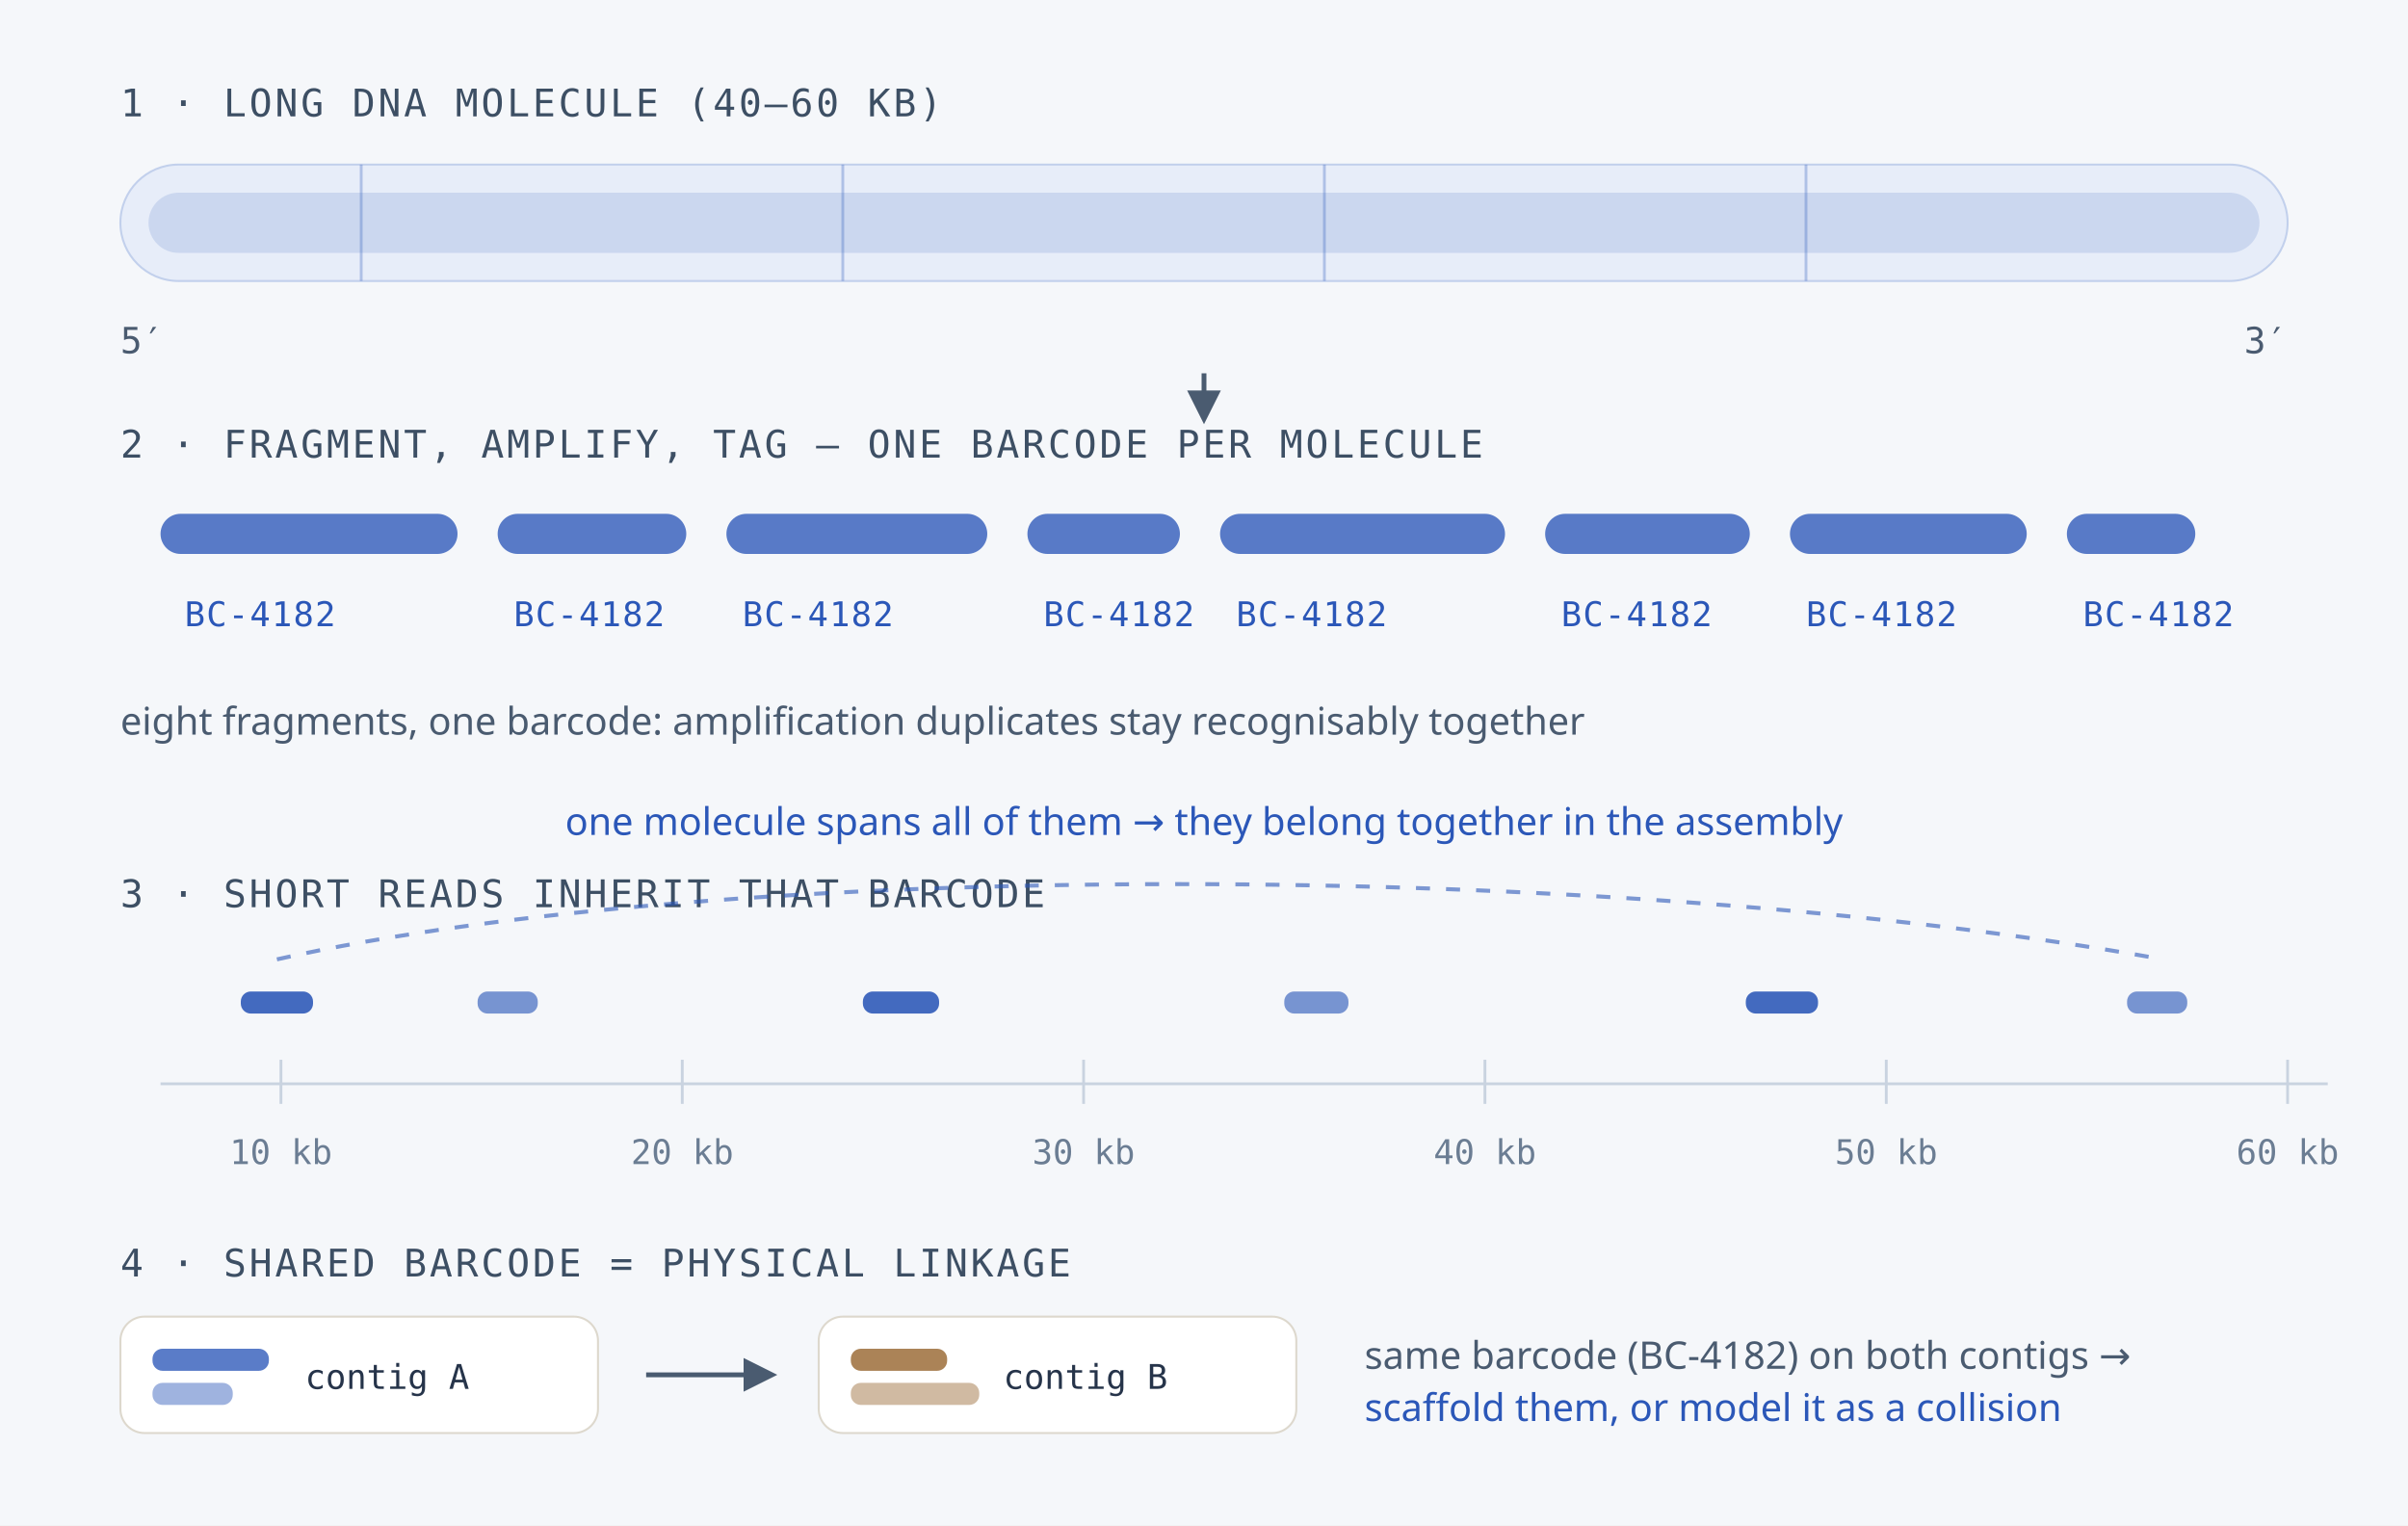
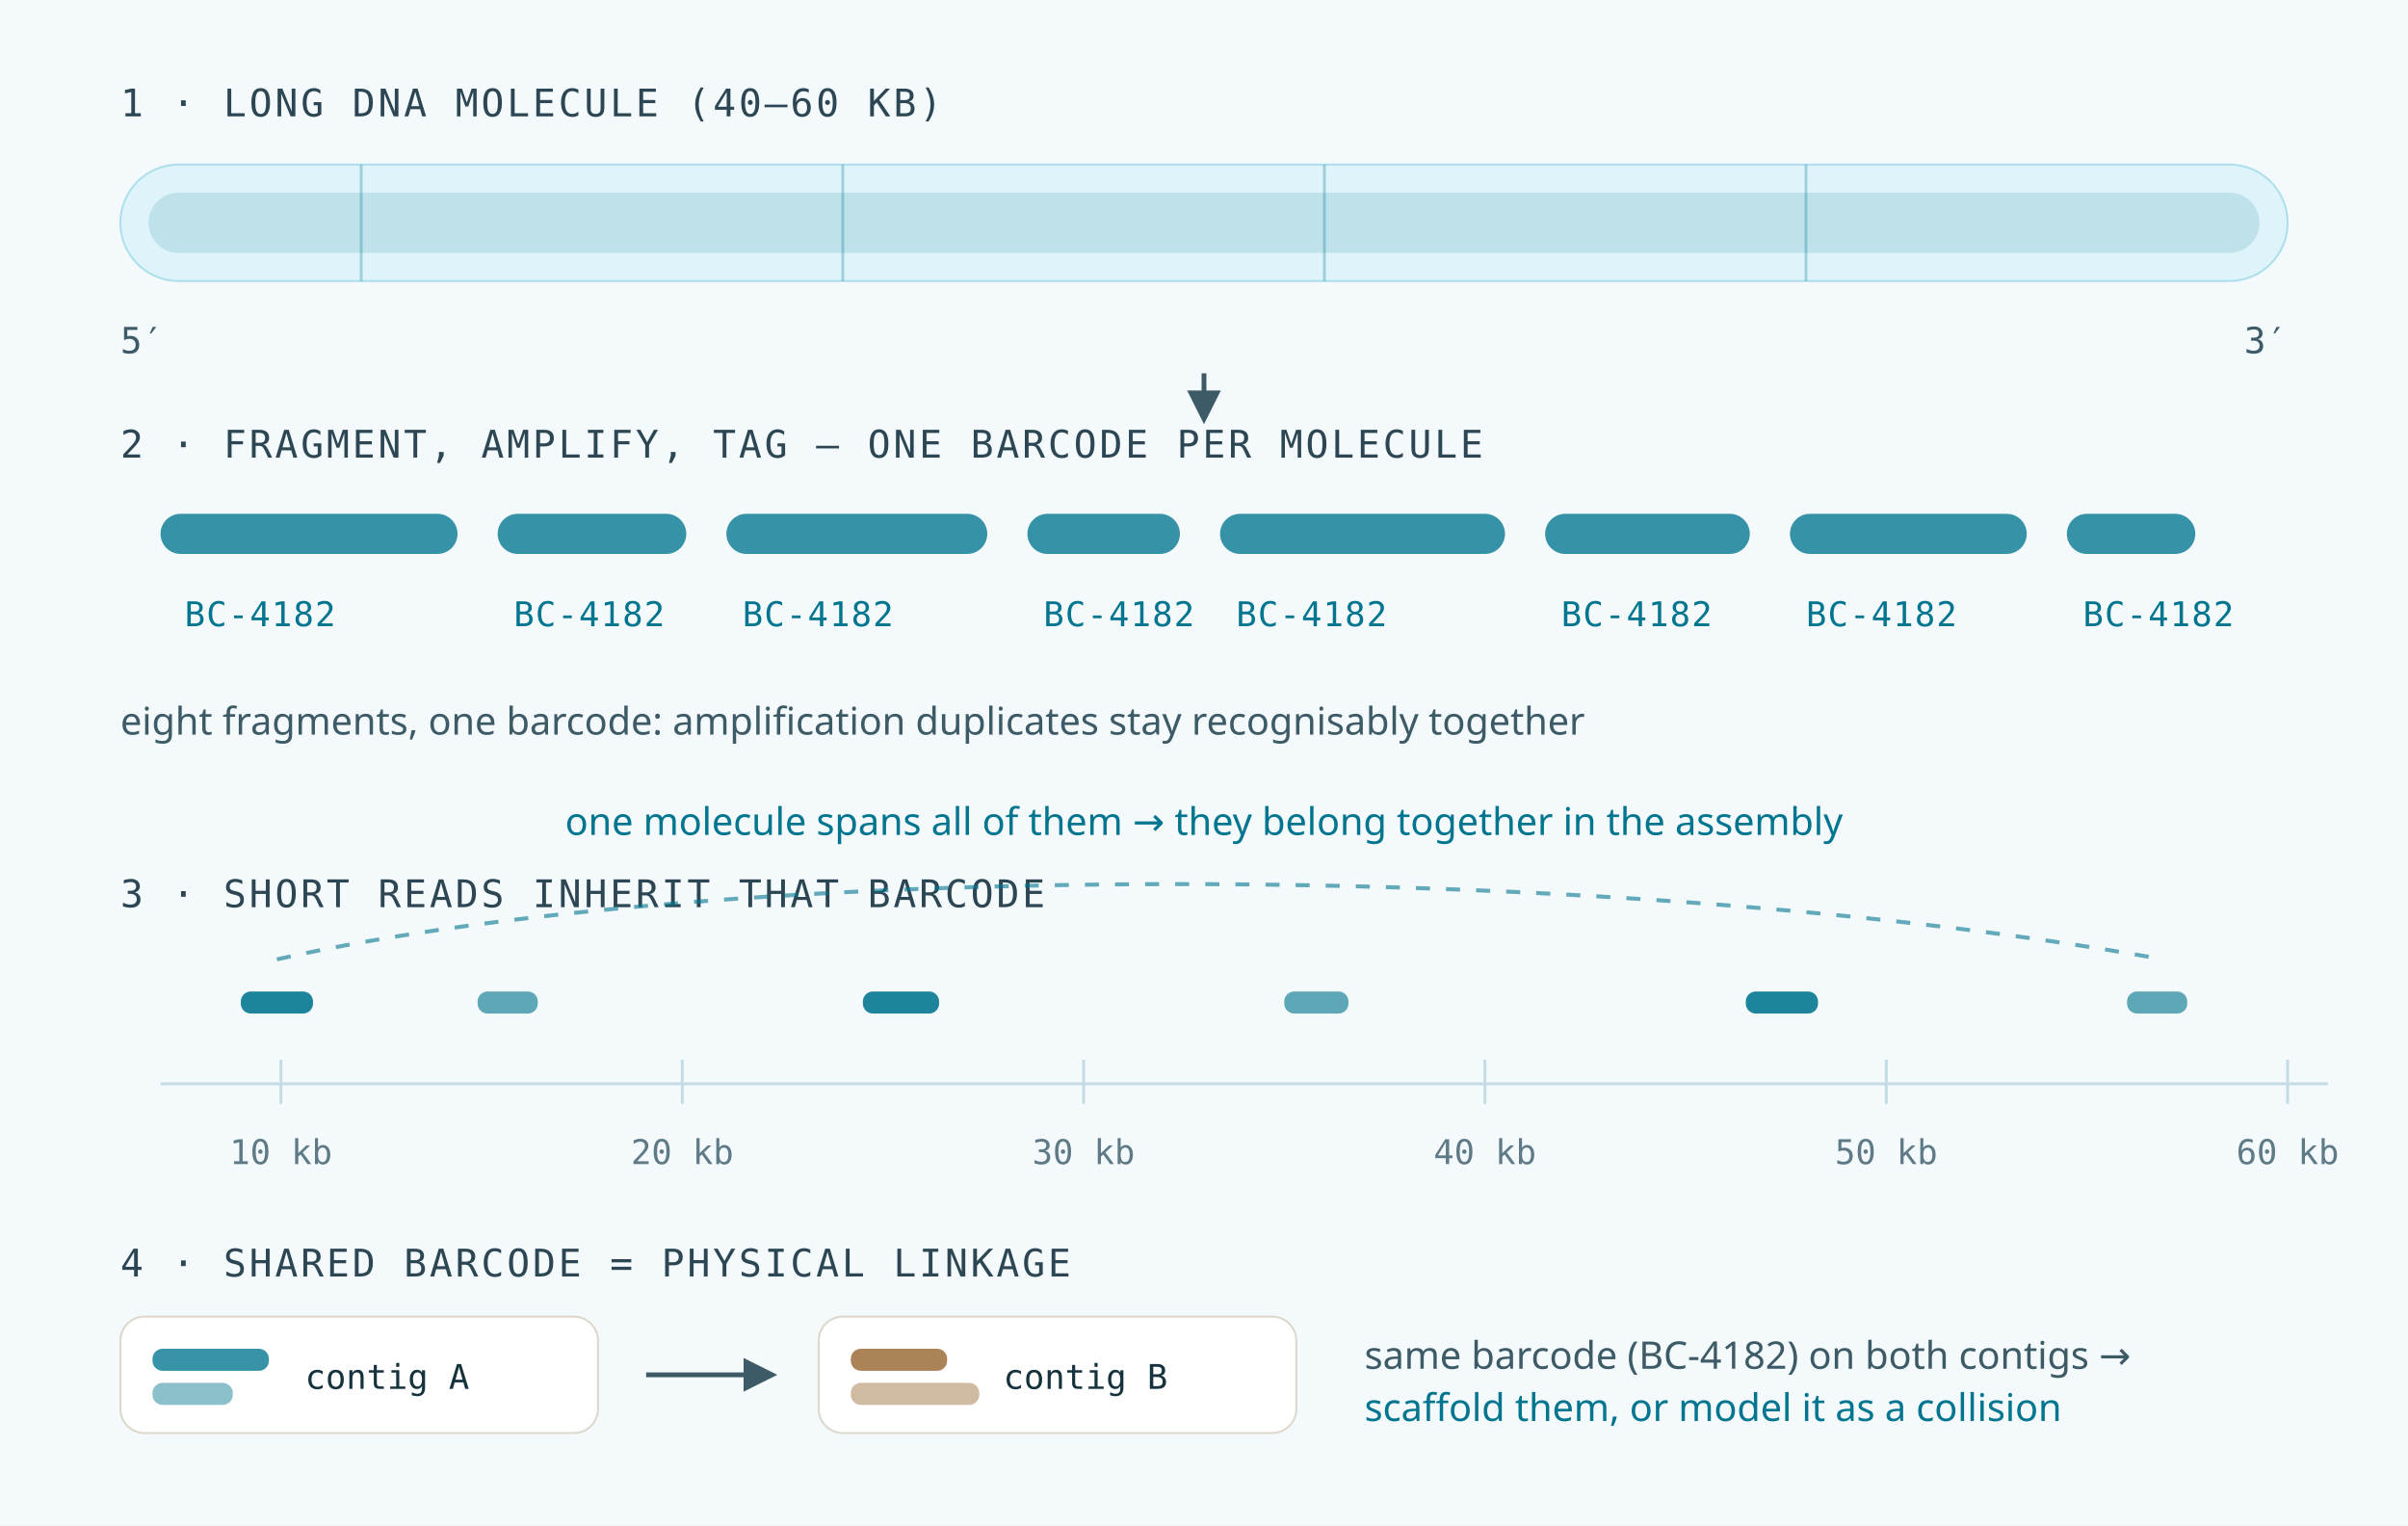
<svg xmlns="http://www.w3.org/2000/svg" viewBox="0 0 1200 760" width="1200" height="760" role="img" aria-label="A long molecule is fragmented and amplified; its short reads inherit one barcode, so barcode sharing is evidence of physical linkage along a molecule whose length is known.">
  <defs>
    <marker id="arrow" viewBox="0 0 10 10" refX="8" refY="5" markerWidth="7" markerHeight="7" orient="auto-start-reverse">
-       <path d="M0 0L10 5L0 10z" fill="#4a5b70" />
+       <path d="M0 0L10 5L0 10z" fill="#3d5b66" />
    </marker>
  </defs>
-   <rect width="1200" height="760" fill="#f5f7fa" />
-   <g font-family="ui-monospace, 'JetBrains Mono', Menlo, monospace" font-size="19" fill="#3d4f64" letter-spacing="1.4">
+   <rect width="1200" height="760" fill="#f4f9fb" />
+   <g font-family="ui-monospace, 'JetBrains Mono', Menlo, monospace" font-size="19" fill="#2c4753" letter-spacing="1.4">
    <text x="60" y="58">1 · LONG DNA MOLECULE (40–60 KB)</text>
    <text x="60" y="228">2 · FRAGMENT, AMPLIFY, TAG — ONE BARCODE PER MOLECULE</text>
    <text x="60" y="452">3 · SHORT READS INHERIT THAT BARCODE</text>
    <text x="60" y="636">4 · SHARED BARCODE = PHYSICAL LINKAGE</text>
  </g>
  <g>
-     <rect x="60" y="82" width="1080" height="58" rx="29" fill="#e7edf9" stroke="#c2d0ec" />
-     <rect x="74" y="96" width="1052" height="30" rx="15" fill="#2b57b8" opacity="0.15" />
-     <g stroke="#2b57b8" stroke-opacity="0.3" stroke-width="1.4">
+     <rect x="60" y="82" width="1080" height="58" rx="29" fill="#dff4fa" stroke="#aedfec" />
+     <rect x="74" y="96" width="1052" height="30" rx="15" fill="#00758f" opacity="0.15" />
+     <g stroke="#00758f" stroke-opacity="0.3" stroke-width="1.4">
      <path d="M180 82v58M420 82v58M660 82v58M900 82v58" />
    </g>
-     <text x="60" y="176" font-family="ui-monospace, Menlo, monospace" font-size="18" fill="#4a5b70">5′</text>
-     <text x="1140" y="176" text-anchor="end" font-family="ui-monospace, Menlo, monospace" font-size="18" fill="#4a5b70">3′</text>
-     <path d="M600 186v22" stroke="#4a5b70" stroke-width="2.4" marker-end="url(#arrow)" />
+     <text x="60" y="176" font-family="ui-monospace, Menlo, monospace" font-size="18" fill="#3d5b66">5′</text>
+     <text x="1140" y="176" text-anchor="end" font-family="ui-monospace, Menlo, monospace" font-size="18" fill="#3d5b66">3′</text>
+     <path d="M600 186v22" stroke="#3d5b66" stroke-width="2.4" marker-end="url(#arrow)" />
  </g>
  <g>
    <g>
-       <rect x="80" y="256" width="148" height="20" rx="10" fill="#2b57b8" opacity="0.78" />
-       <rect x="248" y="256" width="94" height="20" rx="10" fill="#2b57b8" opacity="0.78" />
-       <rect x="362" y="256" width="130" height="20" rx="10" fill="#2b57b8" opacity="0.78" />
-       <rect x="512" y="256" width="76" height="20" rx="10" fill="#2b57b8" opacity="0.78" />
-       <rect x="608" y="256" width="142" height="20" rx="10" fill="#2b57b8" opacity="0.78" />
-       <rect x="770" y="256" width="102" height="20" rx="10" fill="#2b57b8" opacity="0.78" />
-       <rect x="892" y="256" width="118" height="20" rx="10" fill="#2b57b8" opacity="0.78" />
-       <rect x="1030" y="256" width="64" height="20" rx="10" fill="#2b57b8" opacity="0.78" />
+       <rect x="80" y="256" width="148" height="20" rx="10" fill="#00758f" opacity="0.78" />
+       <rect x="248" y="256" width="94" height="20" rx="10" fill="#00758f" opacity="0.78" />
+       <rect x="362" y="256" width="130" height="20" rx="10" fill="#00758f" opacity="0.78" />
+       <rect x="512" y="256" width="76" height="20" rx="10" fill="#00758f" opacity="0.78" />
+       <rect x="608" y="256" width="142" height="20" rx="10" fill="#00758f" opacity="0.78" />
+       <rect x="770" y="256" width="102" height="20" rx="10" fill="#00758f" opacity="0.78" />
+       <rect x="892" y="256" width="118" height="20" rx="10" fill="#00758f" opacity="0.78" />
+       <rect x="1030" y="256" width="64" height="20" rx="10" fill="#00758f" opacity="0.78" />
    </g>
-     <g font-family="ui-monospace, Menlo, monospace" font-size="17" fill="#2b57b8" letter-spacing="0.6">
+     <g font-family="ui-monospace, Menlo, monospace" font-size="17" fill="#00758f" letter-spacing="0.6">
      <text x="92" y="312">BC-4182</text>
      <text x="256" y="312">BC-4182</text>
      <text x="370" y="312">BC-4182</text>
      <text x="520" y="312">BC-4182</text>
      <text x="616" y="312">BC-4182</text>
      <text x="778" y="312">BC-4182</text>
      <text x="900" y="312">BC-4182</text>
      <text x="1038" y="312">BC-4182</text>
    </g>
-     <text x="60" y="366" font-family="ui-sans-serif, system-ui, sans-serif" font-size="19" fill="#4a5b70">eight fragments, one barcode: amplification duplicates stay recognisably together</text>
+     <text x="60" y="366" font-family="ui-sans-serif, system-ui, sans-serif" font-size="19" fill="#3d5b66">eight fragments, one barcode: amplification duplicates stay recognisably together</text>
  </g>
  <g>
-     <g stroke="#c9d3e0" stroke-width="1.4">
+     <g stroke="#c3dbe3" stroke-width="1.4">
      <path d="M80 540h1080" />
      <path d="M140 528v22M340 528v22M540 528v22M740 528v22M940 528v22M1140 528v22" />
    </g>
-     <g font-family="ui-monospace, Menlo, monospace" font-size="17" fill="#6b7d93">
+     <g font-family="ui-monospace, Menlo, monospace" font-size="17" fill="#5e7a86">
      <text x="140" y="580" text-anchor="middle">10 kb</text>
      <text x="340" y="580" text-anchor="middle">20 kb</text>
      <text x="540" y="580" text-anchor="middle">30 kb</text>
      <text x="740" y="580" text-anchor="middle">40 kb</text>
      <text x="940" y="580" text-anchor="middle">50 kb</text>
      <text x="1140" y="580" text-anchor="middle">60 kb</text>
    </g>
-     <g fill="#2b57b8" opacity="0.88">
+     <g fill="#00758f" opacity="0.88">
      <rect x="120" y="494" width="36" height="11" rx="5" />
      <rect x="238" y="494" width="30" height="11" rx="5" opacity="0.7" />
      <rect x="430" y="494" width="38" height="11" rx="5" />
      <rect x="640" y="494" width="32" height="11" rx="5" opacity="0.7" />
      <rect x="870" y="494" width="36" height="11" rx="5" />
      <rect x="1060" y="494" width="30" height="11" rx="5" opacity="0.7" />
    </g>
-     <path d="M138 478C360 428 800 428 1078 478" fill="none" stroke="#2b57b8" stroke-width="2" stroke-dasharray="7 8" opacity="0.6" />
-     <text x="600" y="416" text-anchor="middle" font-family="ui-sans-serif, system-ui, sans-serif" font-size="19" fill="#2b57b8">one molecule spans all of them → they belong together in the assembly</text>
+     <path d="M138 478C360 428 800 428 1078 478" fill="none" stroke="#00758f" stroke-width="2" stroke-dasharray="7 8" opacity="0.6" />
+     <text x="600" y="416" text-anchor="middle" font-family="ui-sans-serif, system-ui, sans-serif" font-size="19" fill="#00758f">one molecule spans all of them → they belong together in the assembly</text>
  </g>
  <g transform="translate(60 656)">
    <g>
      <rect x="0" y="0" width="238" height="58" rx="12" fill="#ffffff" stroke="#ddd8cd" />
-       <rect x="16" y="16" width="58" height="11" rx="5" fill="#2b57b8" opacity="0.78" />
-       <rect x="16" y="33" width="40" height="11" rx="5" fill="#2b57b8" opacity="0.45" />
-       <text x="92" y="36" font-family="ui-monospace, Menlo, monospace" font-size="17" fill="#26344a">contig A</text>
+       <rect x="16" y="16" width="58" height="11" rx="5" fill="#00758f" opacity="0.78" />
+       <rect x="16" y="33" width="40" height="11" rx="5" fill="#00758f" opacity="0.45" />
+       <text x="92" y="36" font-family="ui-monospace, Menlo, monospace" font-size="17" fill="#16323d">contig A</text>
    </g>
-     <path d="M262 29h62" stroke="#4a5b70" stroke-width="2.4" marker-end="url(#arrow)" />
+     <path d="M262 29h62" stroke="#3d5b66" stroke-width="2.4" marker-end="url(#arrow)" />
    <g transform="translate(348 0)">
      <rect x="0" y="0" width="238" height="58" rx="12" fill="#ffffff" stroke="#ddd8cd" />
      <rect x="16" y="16" width="48" height="11" rx="5" fill="#8a5316" opacity="0.72" />
      <rect x="16" y="33" width="64" height="11" rx="5" fill="#8a5316" opacity="0.4" />
-       <text x="92" y="36" font-family="ui-monospace, Menlo, monospace" font-size="17" fill="#26344a">contig B</text>
+       <text x="92" y="36" font-family="ui-monospace, Menlo, monospace" font-size="17" fill="#16323d">contig B</text>
    </g>
-     <text x="620" y="26" font-family="ui-sans-serif, system-ui, sans-serif" font-size="19" fill="#4a5b70">same barcode (BC-4182) on both contigs →</text>
-     <text x="620" y="52" font-family="ui-sans-serif, system-ui, sans-serif" font-size="19" fill="#2b57b8">scaffold them, or model it as a collision</text>
+     <text x="620" y="26" font-family="ui-sans-serif, system-ui, sans-serif" font-size="19" fill="#3d5b66">same barcode (BC-4182) on both contigs →</text>
+     <text x="620" y="52" font-family="ui-sans-serif, system-ui, sans-serif" font-size="19" fill="#00758f">scaffold them, or model it as a collision</text>
  </g>
</svg>
